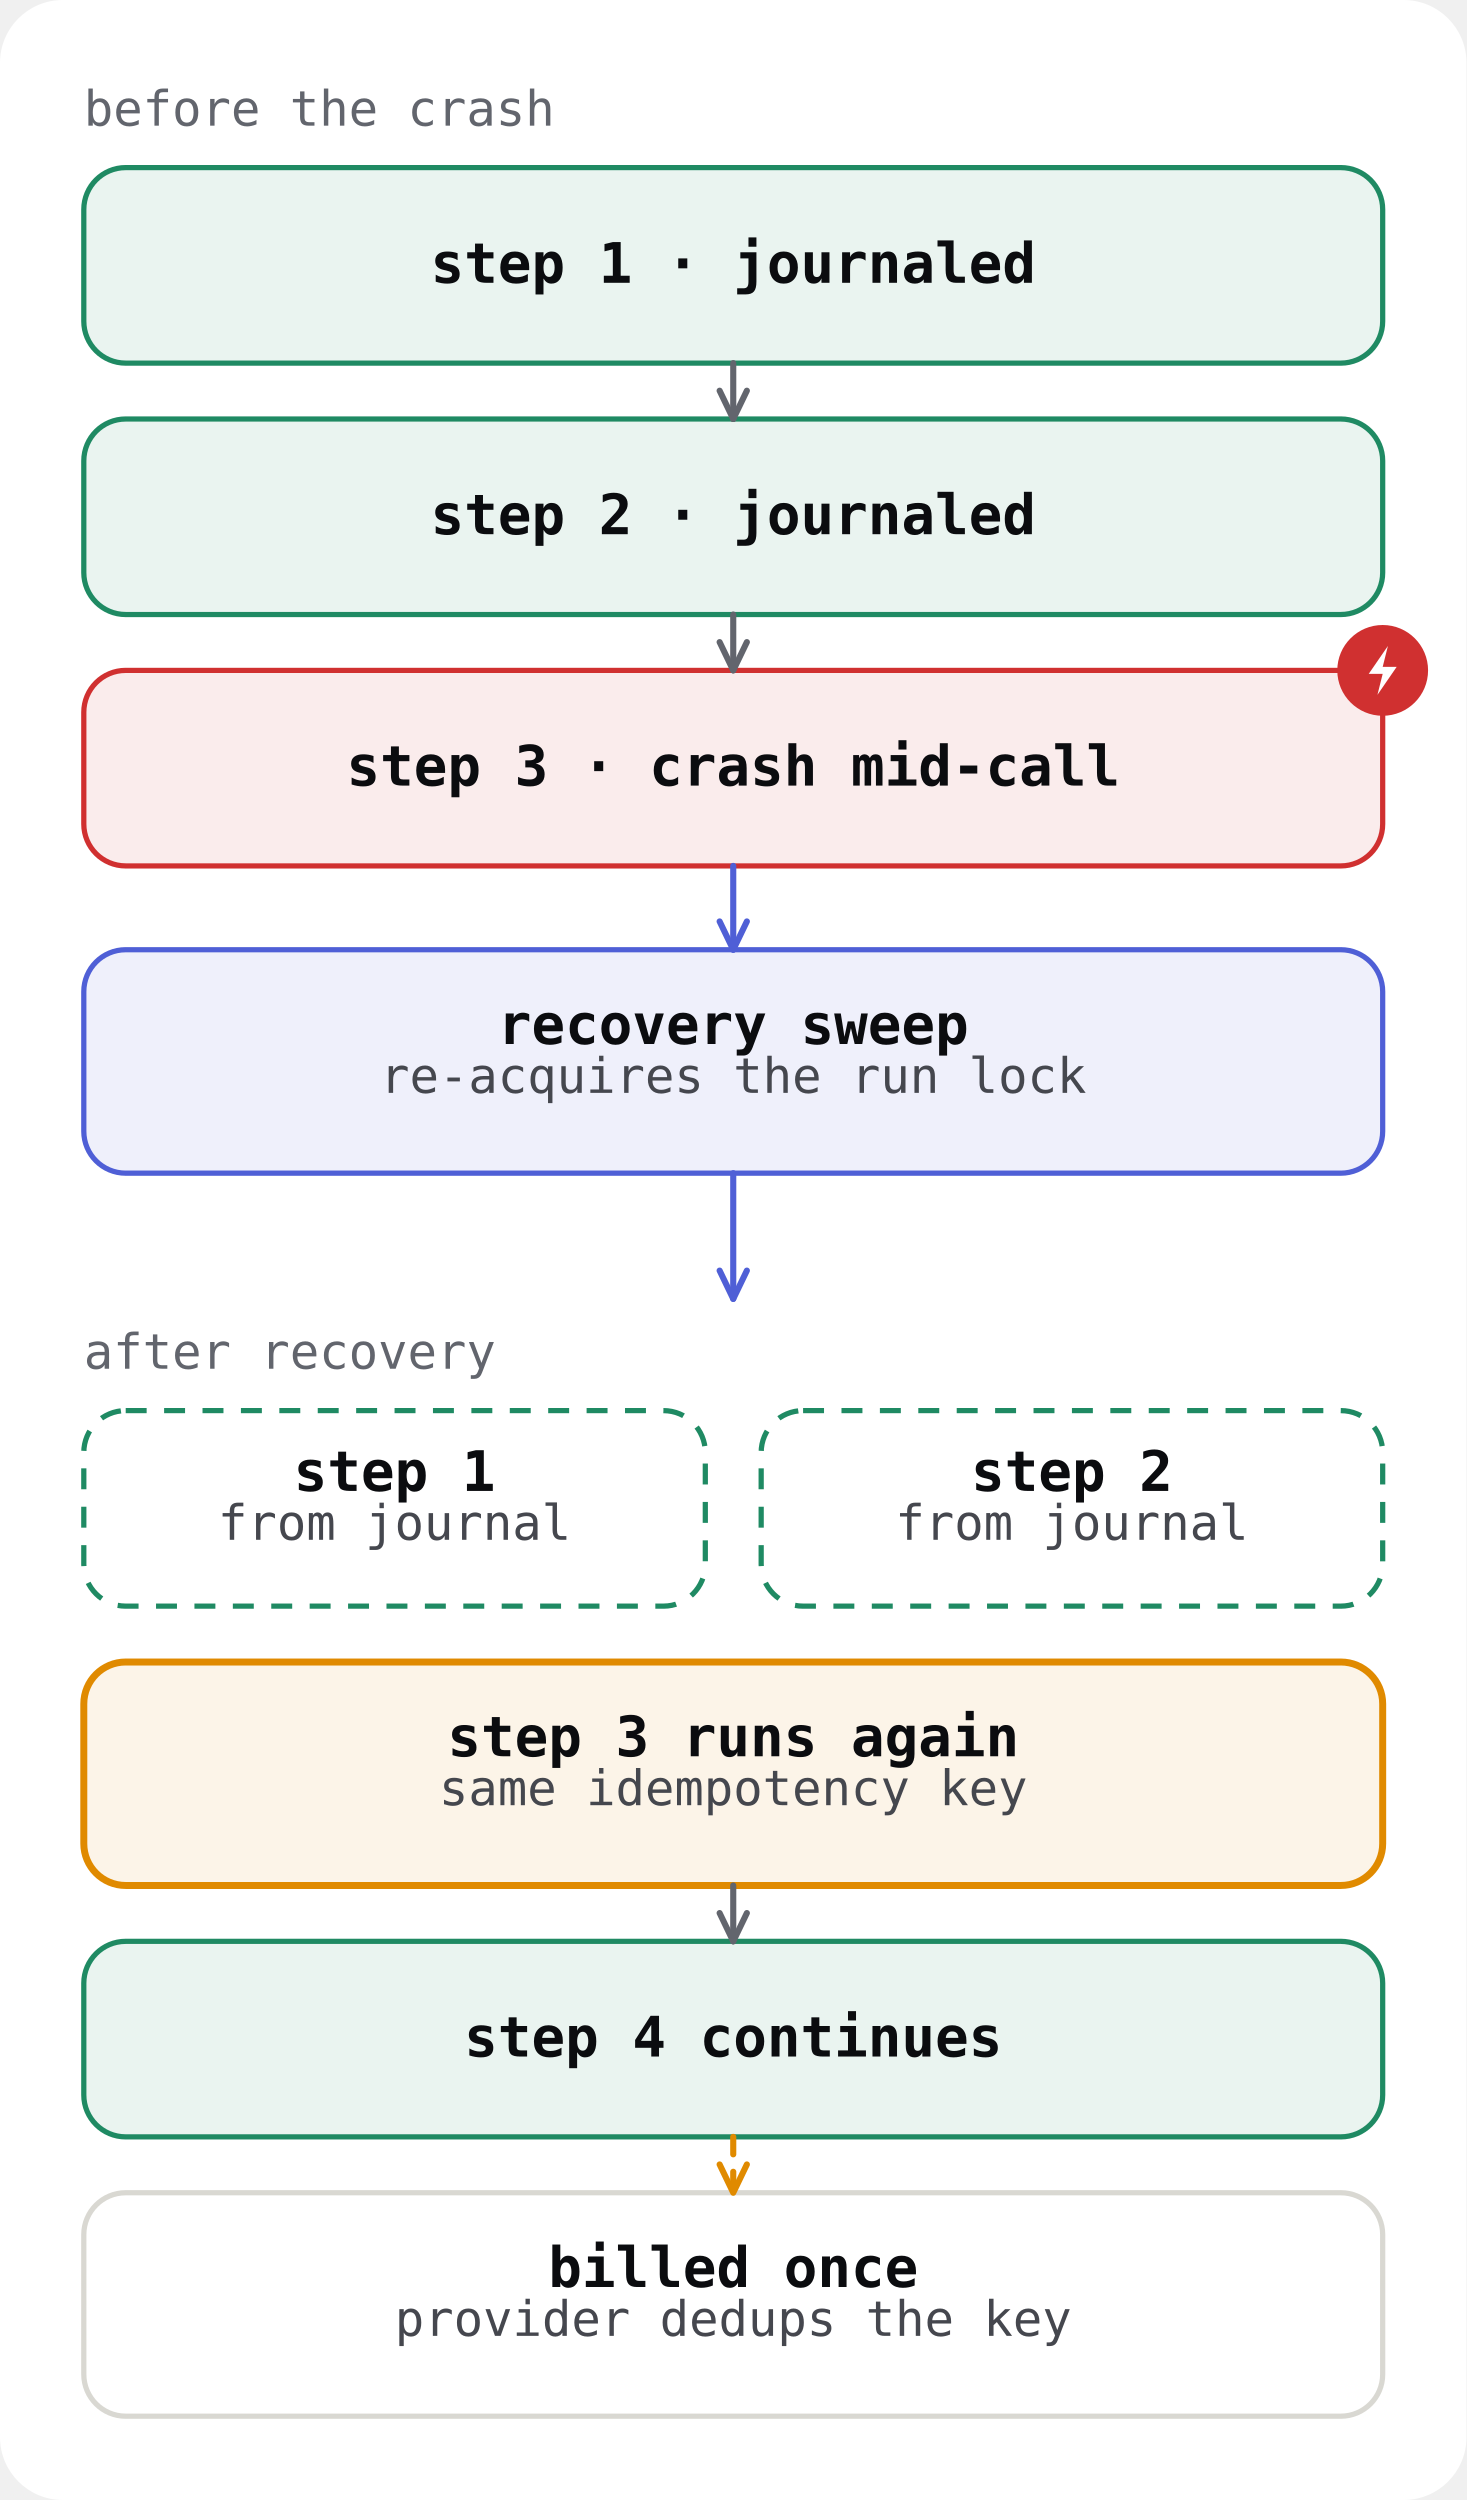
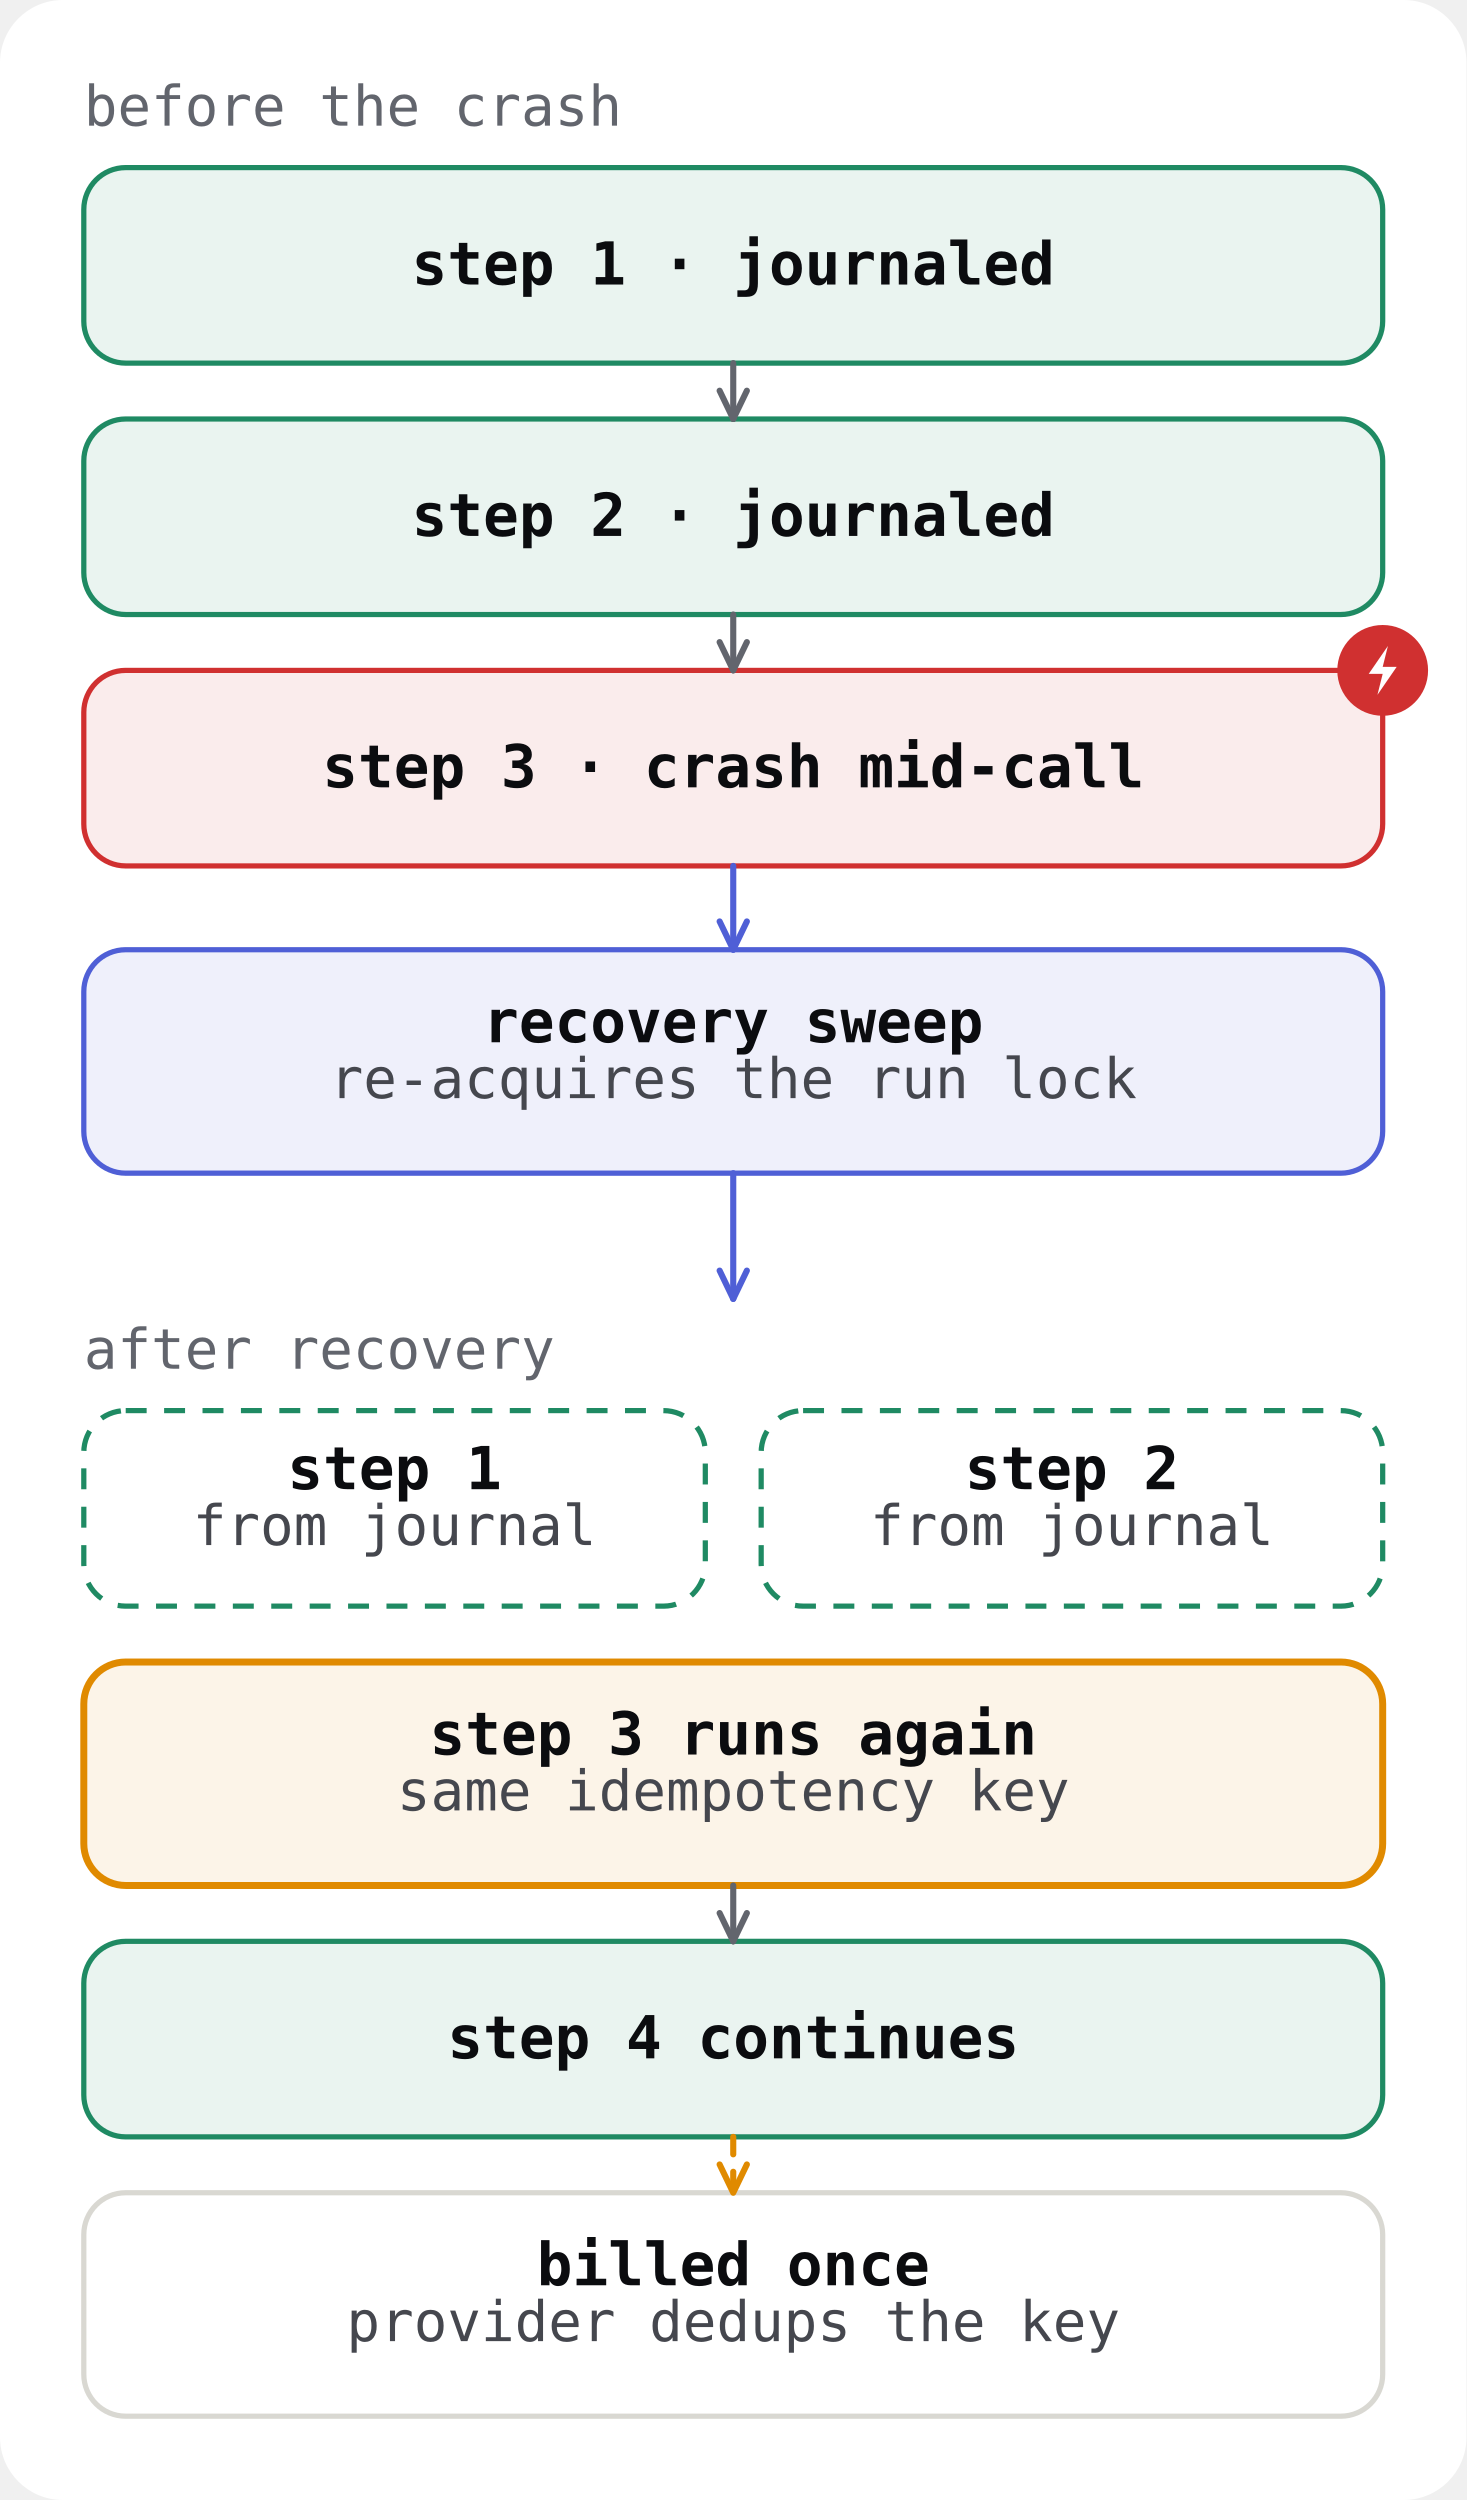
<svg xmlns="http://www.w3.org/2000/svg" viewBox="0 0 420 716" width="420" height="716" role="img" aria-labelledby="t d">
  <rect width="420" height="716" rx="18" fill="#ffffff" />
-   <text x="24" y="36" font-family="'JetBrains Mono', ui-monospace, SFMono-Regular, Menlo, Consolas, monospace" font-size="14" font-weight="400" fill="#62656d" text-anchor="start">before the crash</text>
+   <text x="24" y="36" font-family="'JetBrains Mono', ui-monospace, SFMono-Regular, Menlo, Consolas, monospace" font-size="16" font-weight="400" fill="#62656d" text-anchor="start">before the crash</text>
  <rect x="24" y="48" width="372" height="56" rx="12" fill="#1f8a63" fill-opacity="0.09" stroke="#1f8a63" stroke-width="1.5" />
-   <text x="210" y="81" font-family="'JetBrains Mono', ui-monospace, SFMono-Regular, Menlo, Consolas, monospace" font-size="16" font-weight="600" fill="#0b0c0f" text-anchor="middle">step 1 · journaled</text>
+   <text x="210" y="81.5" font-family="'JetBrains Mono', ui-monospace, SFMono-Regular, Menlo, Consolas, monospace" font-size="17" font-weight="600" fill="#0b0c0f" text-anchor="middle">step 1 · journaled</text>
  <rect x="24" y="120" width="372" height="56" rx="12" fill="#1f8a63" fill-opacity="0.09" stroke="#1f8a63" stroke-width="1.5" />
-   <text x="210" y="153" font-family="'JetBrains Mono', ui-monospace, SFMono-Regular, Menlo, Consolas, monospace" font-size="16" font-weight="600" fill="#0b0c0f" text-anchor="middle">step 2 · journaled</text>
+   <text x="210" y="153.5" font-family="'JetBrains Mono', ui-monospace, SFMono-Regular, Menlo, Consolas, monospace" font-size="17" font-weight="600" fill="#0b0c0f" text-anchor="middle">step 2 · journaled</text>
  <rect x="24" y="192" width="372" height="56" rx="12" fill="#d03030" fill-opacity="0.09" stroke="#d03030" stroke-width="1.5" />
-   <text x="210" y="225" font-family="'JetBrains Mono', ui-monospace, SFMono-Regular, Menlo, Consolas, monospace" font-size="16" font-weight="600" fill="#0b0c0f" text-anchor="middle">step 3 · crash mid-call</text>
+   <text x="210" y="225.5" font-family="'JetBrains Mono', ui-monospace, SFMono-Regular, Menlo, Consolas, monospace" font-size="17" font-weight="600" fill="#0b0c0f" text-anchor="middle">step 3 · crash mid-call</text>
  <circle cx="396" cy="192" r="13" fill="#d03030" />
  <path d="M397.5 185 L392 193 L396 193 L394.5 199 L400 191 L396 191 Z" fill="#ffffff" />
  <path d="M210 104 L210 120" fill="none" stroke="#62656d" stroke-width="1.75" stroke-linecap="round" stroke-linejoin="round" />
  <path d="M206.1 111.9 L210 120 L213.9 111.9" fill="none" stroke="#62656d" stroke-width="1.75" stroke-linecap="round" stroke-linejoin="round" />
  <path d="M210 176 L210 192" fill="none" stroke="#62656d" stroke-width="1.75" stroke-linecap="round" stroke-linejoin="round" />
  <path d="M206.1 183.9 L210 192 L213.9 183.9" fill="none" stroke="#62656d" stroke-width="1.75" stroke-linecap="round" stroke-linejoin="round" />
  <path d="M210 248 L210 272" fill="none" stroke="#4f5fd6" stroke-width="1.75" stroke-linecap="round" stroke-linejoin="round" />
  <path d="M206.1 263.9 L210 272 L213.9 263.9" fill="none" stroke="#4f5fd6" stroke-width="1.75" stroke-linecap="round" stroke-linejoin="round" />
  <rect x="24" y="272" width="372" height="64" rx="12" fill="#4f5fd6" fill-opacity="0.09" stroke="#4f5fd6" stroke-width="1.5" />
-   <text x="210" y="299" font-family="'JetBrains Mono', ui-monospace, SFMono-Regular, Menlo, Consolas, monospace" font-size="16" font-weight="600" fill="#0b0c0f" text-anchor="middle">recovery sweep</text>
-   <text x="210" y="313" font-family="'JetBrains Mono', ui-monospace, SFMono-Regular, Menlo, Consolas, monospace" font-size="14" font-weight="400" fill="#45474e" text-anchor="middle">re-acquires the run lock</text>
+   <text x="210" y="298.5" font-family="'JetBrains Mono', ui-monospace, SFMono-Regular, Menlo, Consolas, monospace" font-size="17" font-weight="600" fill="#0b0c0f" text-anchor="middle">recovery sweep</text>
+   <text x="210" y="314.5" font-family="'JetBrains Mono', ui-monospace, SFMono-Regular, Menlo, Consolas, monospace" font-size="16" font-weight="400" fill="#45474e" text-anchor="middle">re-acquires the run lock</text>
  <path d="M210 336 L210 372" fill="none" stroke="#4f5fd6" stroke-width="1.75" stroke-linecap="round" stroke-linejoin="round" />
  <path d="M206.1 363.9 L210 372 L213.9 363.9" fill="none" stroke="#4f5fd6" stroke-width="1.75" stroke-linecap="round" stroke-linejoin="round" />
-   <text x="24" y="392" font-family="'JetBrains Mono', ui-monospace, SFMono-Regular, Menlo, Consolas, monospace" font-size="14" font-weight="400" fill="#62656d" text-anchor="start">after recovery</text>
+   <text x="24" y="392" font-family="'JetBrains Mono', ui-monospace, SFMono-Regular, Menlo, Consolas, monospace" font-size="16" font-weight="400" fill="#62656d" text-anchor="start">after recovery</text>
  <rect x="24" y="404" width="178" height="56" rx="12" fill="#ffffff" stroke="#1f8a63" stroke-width="1.5" stroke-dasharray="6 5" />
-   <text x="113" y="427" font-family="'JetBrains Mono', ui-monospace, SFMono-Regular, Menlo, Consolas, monospace" font-size="16" font-weight="600" fill="#0b0c0f" text-anchor="middle">step 1</text>
-   <text x="113" y="441" font-family="'JetBrains Mono', ui-monospace, SFMono-Regular, Menlo, Consolas, monospace" font-size="14" font-weight="400" fill="#45474e" text-anchor="middle">from journal</text>
+   <text x="113" y="426.5" font-family="'JetBrains Mono', ui-monospace, SFMono-Regular, Menlo, Consolas, monospace" font-size="17" font-weight="600" fill="#0b0c0f" text-anchor="middle">step 1</text>
+   <text x="113" y="442.5" font-family="'JetBrains Mono', ui-monospace, SFMono-Regular, Menlo, Consolas, monospace" font-size="16" font-weight="400" fill="#45474e" text-anchor="middle">from journal</text>
  <rect x="218" y="404" width="178" height="56" rx="12" fill="#ffffff" stroke="#1f8a63" stroke-width="1.5" stroke-dasharray="6 5" />
-   <text x="307" y="427" font-family="'JetBrains Mono', ui-monospace, SFMono-Regular, Menlo, Consolas, monospace" font-size="16" font-weight="600" fill="#0b0c0f" text-anchor="middle">step 2</text>
-   <text x="307" y="441" font-family="'JetBrains Mono', ui-monospace, SFMono-Regular, Menlo, Consolas, monospace" font-size="14" font-weight="400" fill="#45474e" text-anchor="middle">from journal</text>
+   <text x="307" y="426.5" font-family="'JetBrains Mono', ui-monospace, SFMono-Regular, Menlo, Consolas, monospace" font-size="17" font-weight="600" fill="#0b0c0f" text-anchor="middle">step 2</text>
+   <text x="307" y="442.5" font-family="'JetBrains Mono', ui-monospace, SFMono-Regular, Menlo, Consolas, monospace" font-size="16" font-weight="400" fill="#45474e" text-anchor="middle">from journal</text>
  <rect x="24" y="476" width="372" height="64" rx="12" fill="#e08a00" fill-opacity="0.09" stroke="#e08a00" stroke-width="2" />
-   <text x="210" y="503" font-family="'JetBrains Mono', ui-monospace, SFMono-Regular, Menlo, Consolas, monospace" font-size="16" font-weight="600" fill="#0b0c0f" text-anchor="middle">step 3 runs again</text>
-   <text x="210" y="517" font-family="'JetBrains Mono', ui-monospace, SFMono-Regular, Menlo, Consolas, monospace" font-size="14" font-weight="400" fill="#45474e" text-anchor="middle">same idempotency key</text>
+   <text x="210" y="502.5" font-family="'JetBrains Mono', ui-monospace, SFMono-Regular, Menlo, Consolas, monospace" font-size="17" font-weight="600" fill="#0b0c0f" text-anchor="middle">step 3 runs again</text>
+   <text x="210" y="518.5" font-family="'JetBrains Mono', ui-monospace, SFMono-Regular, Menlo, Consolas, monospace" font-size="16" font-weight="400" fill="#45474e" text-anchor="middle">same idempotency key</text>
  <rect x="24" y="556" width="372" height="56" rx="12" fill="#1f8a63" fill-opacity="0.09" stroke="#1f8a63" stroke-width="1.5" />
-   <text x="210" y="589" font-family="'JetBrains Mono', ui-monospace, SFMono-Regular, Menlo, Consolas, monospace" font-size="16" font-weight="600" fill="#0b0c0f" text-anchor="middle">step 4 continues</text>
+   <text x="210" y="589.5" font-family="'JetBrains Mono', ui-monospace, SFMono-Regular, Menlo, Consolas, monospace" font-size="17" font-weight="600" fill="#0b0c0f" text-anchor="middle">step 4 continues</text>
  <path d="M210 540 L210 556" fill="none" stroke="#62656d" stroke-width="1.75" stroke-linecap="round" stroke-linejoin="round" />
  <path d="M206.1 547.9 L210 556 L213.9 547.9" fill="none" stroke="#62656d" stroke-width="1.75" stroke-linecap="round" stroke-linejoin="round" />
  <rect x="24" y="628" width="372" height="64" rx="12" fill="#ffffff" stroke="#d9d8d2" stroke-width="1.5" />
-   <text x="210" y="655" font-family="'JetBrains Mono', ui-monospace, SFMono-Regular, Menlo, Consolas, monospace" font-size="16" font-weight="600" fill="#0b0c0f" text-anchor="middle">billed once</text>
-   <text x="210" y="669" font-family="'JetBrains Mono', ui-monospace, SFMono-Regular, Menlo, Consolas, monospace" font-size="14" font-weight="400" fill="#45474e" text-anchor="middle">provider dedups the key</text>
+   <text x="210" y="654.5" font-family="'JetBrains Mono', ui-monospace, SFMono-Regular, Menlo, Consolas, monospace" font-size="17" font-weight="600" fill="#0b0c0f" text-anchor="middle">billed once</text>
+   <text x="210" y="670.5" font-family="'JetBrains Mono', ui-monospace, SFMono-Regular, Menlo, Consolas, monospace" font-size="16" font-weight="400" fill="#45474e" text-anchor="middle">provider dedups the key</text>
  <path d="M210 612 L210 628" fill="none" stroke="#e08a00" stroke-width="1.75" stroke-linecap="round" stroke-linejoin="round" stroke-dasharray="5 5" />
  <path d="M206.1 619.9 L210 628 L213.9 619.9" fill="none" stroke="#e08a00" stroke-width="1.75" stroke-linecap="round" stroke-linejoin="round" />
</svg>
